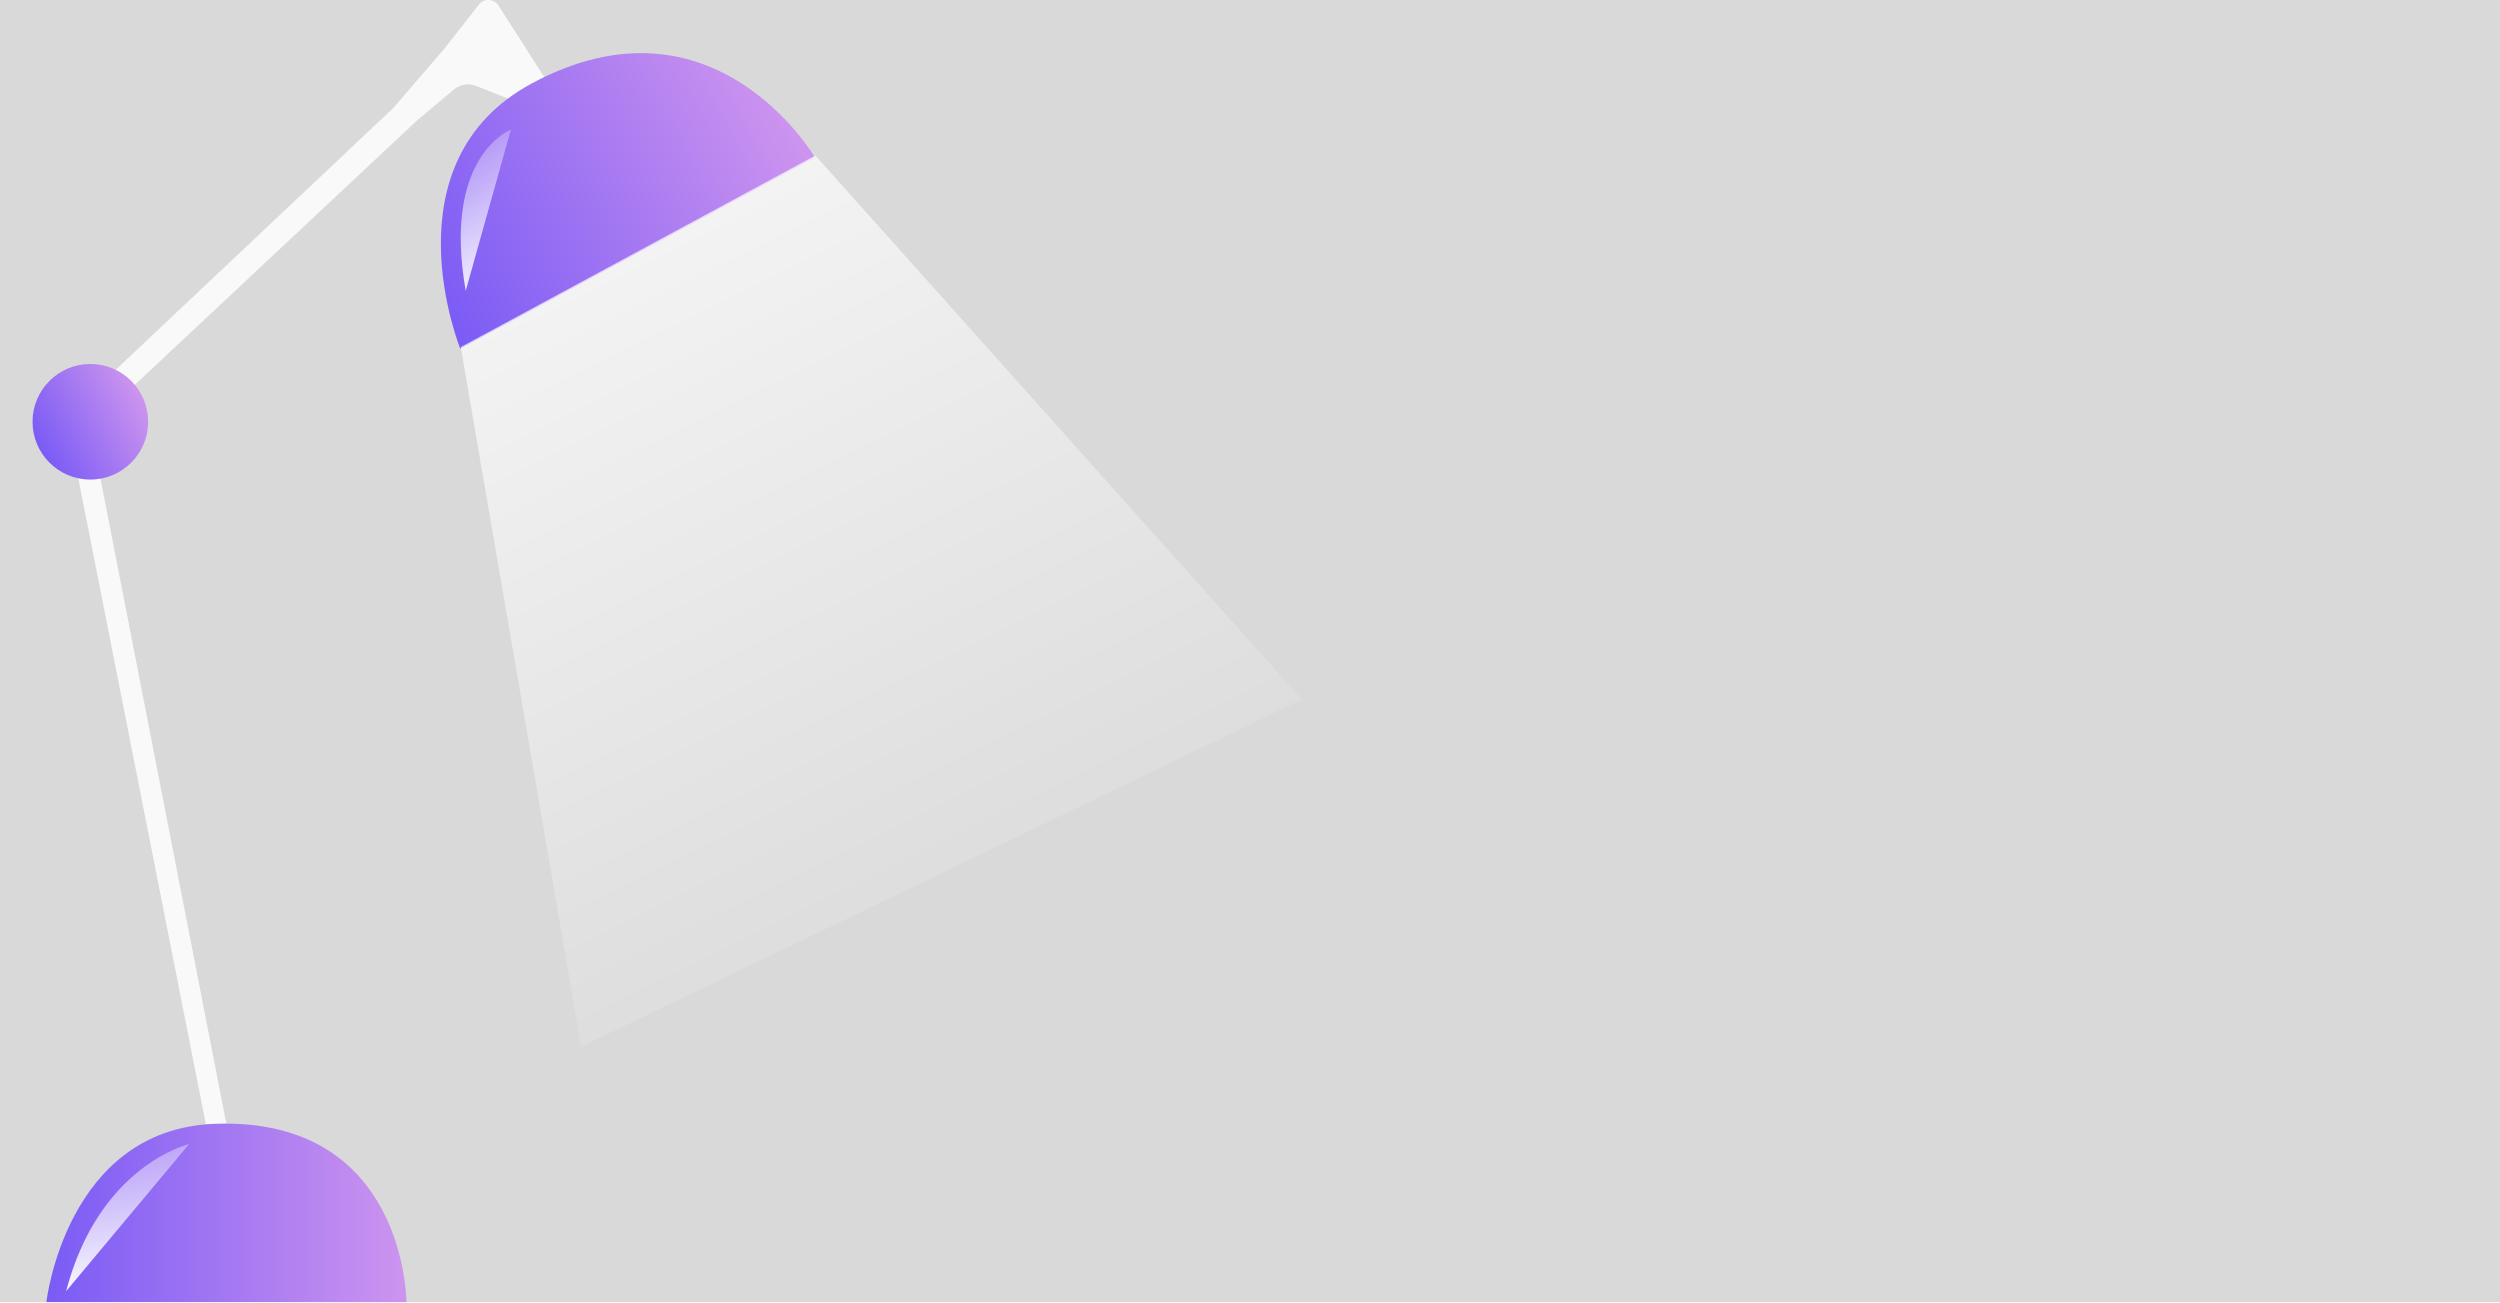
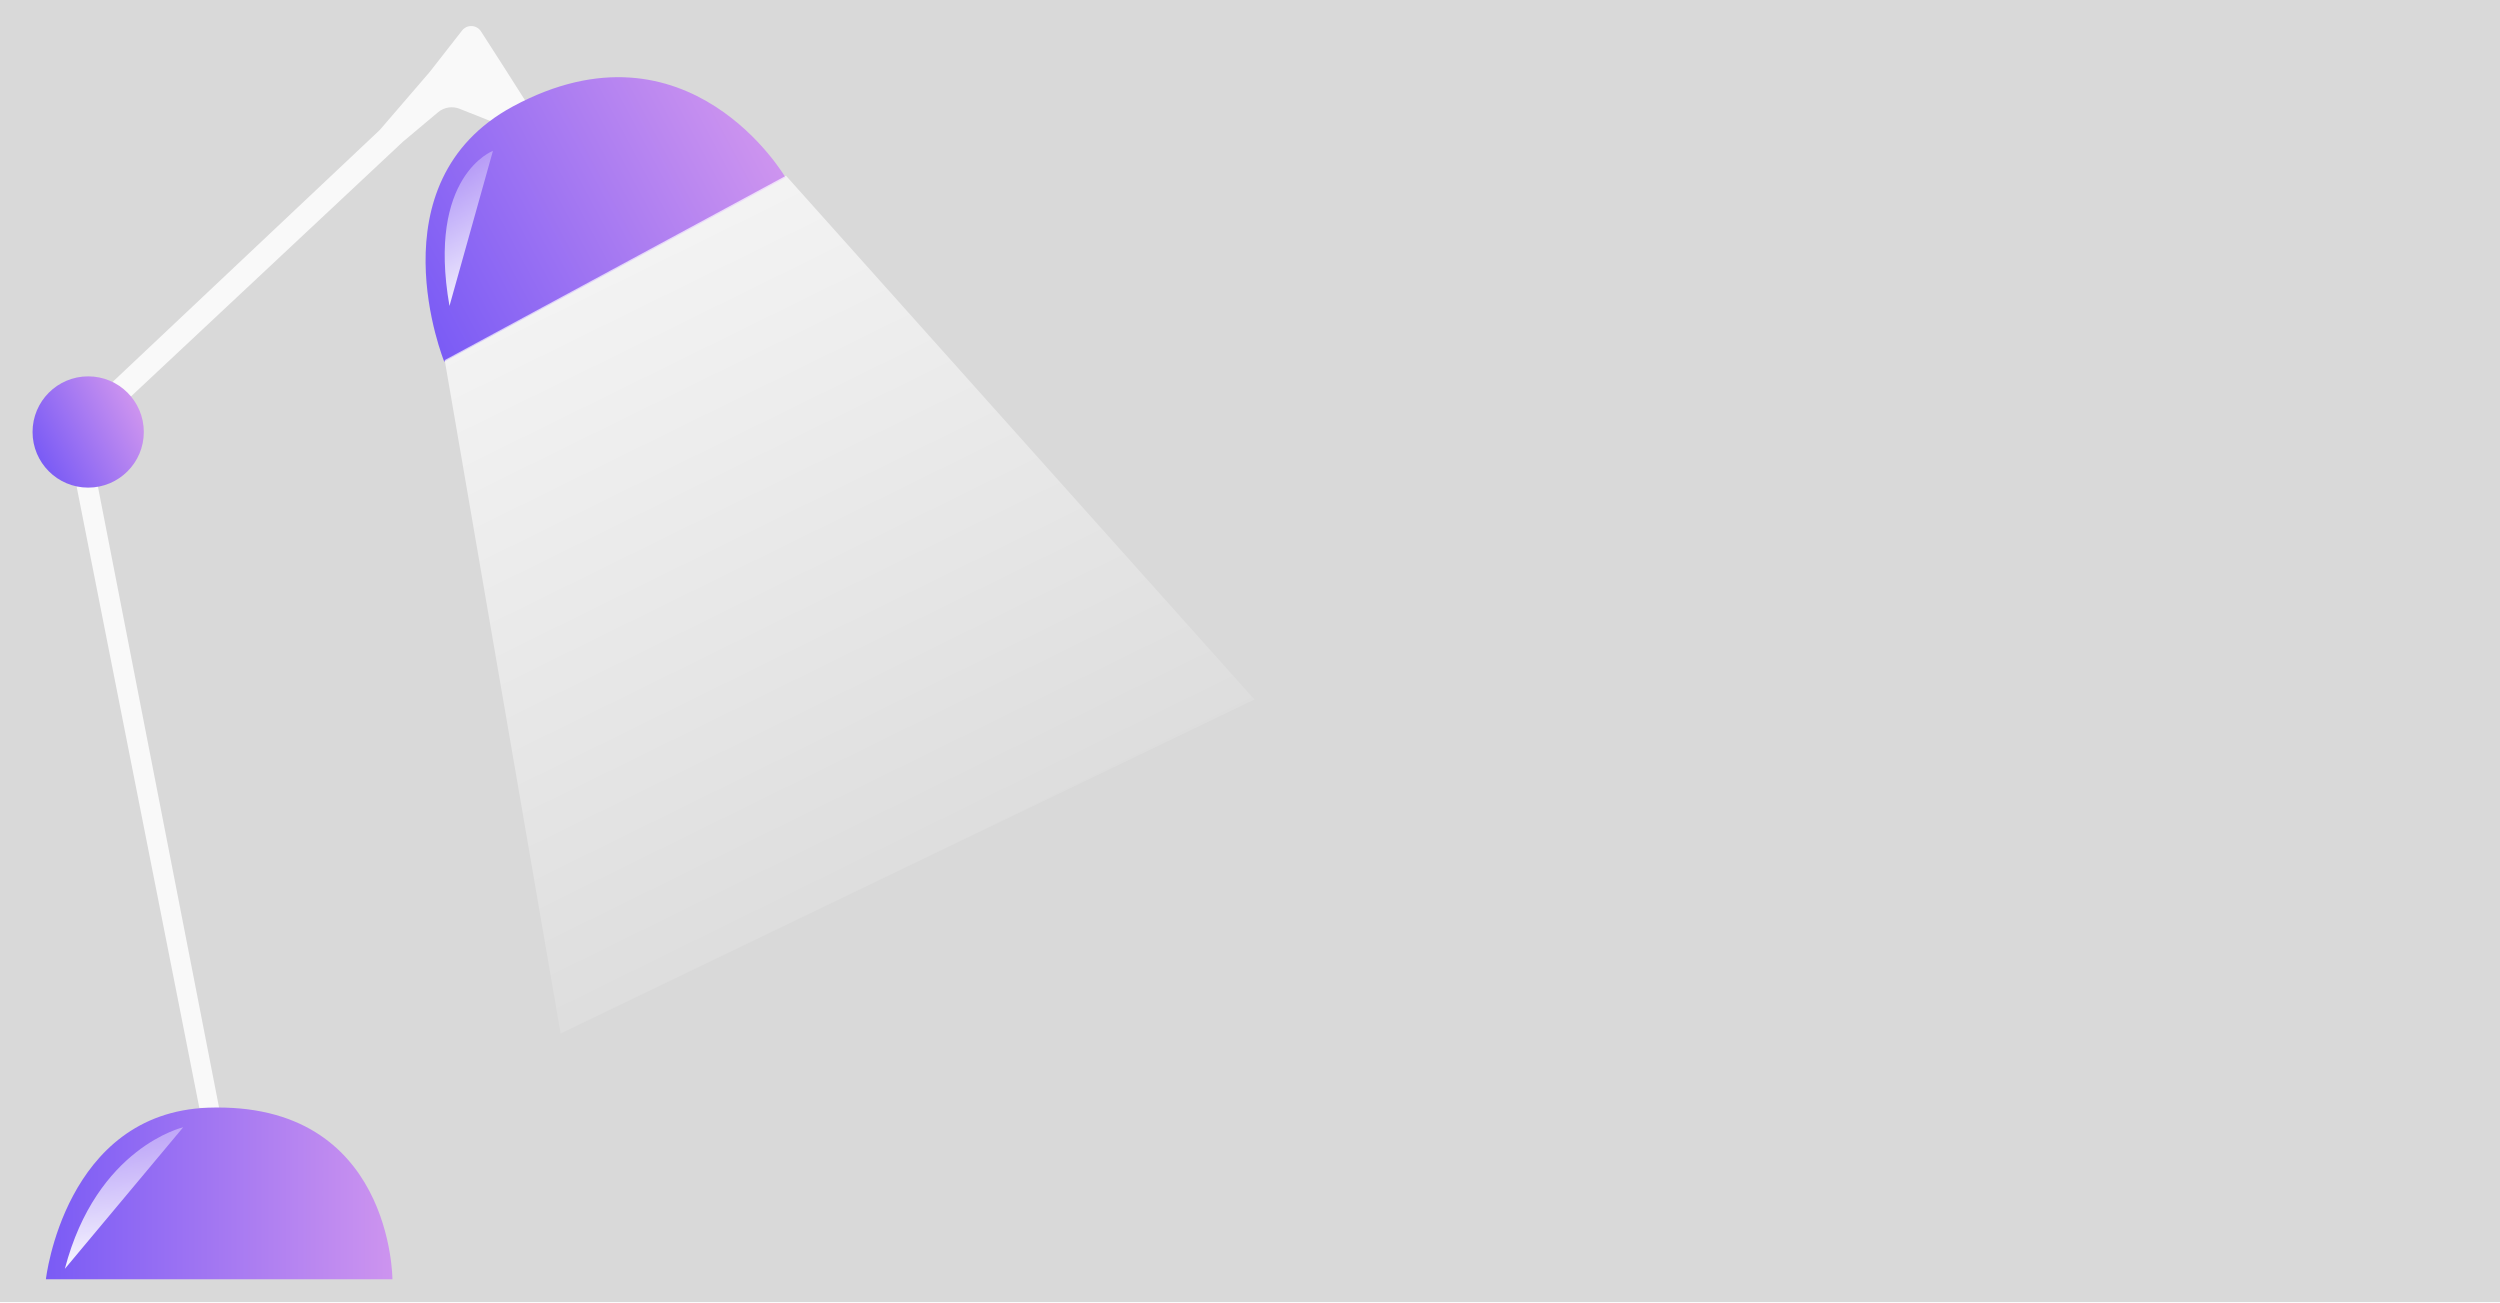
<svg xmlns="http://www.w3.org/2000/svg" width="768" height="400" viewBox="0 0 768 400" fill="none">
  <rect width="768" height="400" fill="#D9D9D9" />
-   <path d="M63.23 345.305L20.308 127.968L120.832 33.162L136.773 14.638L147.092 1.424C147.454 0.961 147.92 0.59 148.453 0.343C148.986 0.096 149.57 -0.021 150.157 0.003C150.744 0.026 151.317 0.189 151.829 0.478C152.34 0.767 152.776 1.174 153.099 1.664C162.072 15.515 176.5 38.423 176.5 38.423L146.3 26.411C145.16 25.955 143.917 25.817 142.705 26.012C141.493 26.206 140.356 26.726 139.416 27.516L128.184 36.946L27.744 131.019L69.549 345.305H63.23Z" fill="#F9F9F9" />
-   <path d="M124.855 400.001H14.253C14.253 400.001 20.259 346.892 66.016 345.234C124.855 343.108 124.855 400.001 124.855 400.001Z" fill="url(#paint0_linear_1429_54)" />
-   <path d="M250.34 48.37L141.395 107.113C141.395 107.113 118.21 50.004 163.318 25.654C219.479 -4.595 250.34 48.37 250.34 48.37Z" fill="url(#paint1_linear_1429_54)" />
-   <path d="M27.755 147.321C17.949 147.321 10 139.371 10 129.566C10 119.76 17.949 111.811 27.755 111.811C37.561 111.811 45.51 119.76 45.51 129.566C45.51 139.371 37.561 147.321 27.755 147.321Z" fill="url(#paint2_linear_1429_54)" />
-   <path d="M250.474 47.77L399.975 214.929L178.541 321.556L141.541 106.621L250.474 47.77Z" fill="url(#paint3_linear_1429_54)" />
-   <path d="M156.941 39.829C156.941 39.829 135.775 47.77 143.067 89.346L156.941 39.829Z" fill="url(#paint4_linear_1429_54)" />
-   <path d="M58.076 351.479C58.076 351.479 30.447 357.846 20.308 396.66L58.076 351.479Z" fill="url(#paint5_linear_1429_54)" />
+   <path d="M61.236 340.356L19.924 131.169L116.678 39.918L132.021 22.089L141.953 9.37C142.301 8.925 142.75 8.568 143.263 8.33C143.776 8.092 144.338 7.98 144.903 8.003C145.468 8.025 146.019 8.182 146.512 8.46C147.004 8.738 147.423 9.13 147.734 9.602C156.371 22.933 170.258 44.983 170.258 44.983L141.19 33.42C140.093 32.982 138.897 32.849 137.73 33.036C136.564 33.224 135.47 33.724 134.565 34.484L123.754 43.56L27.081 134.106L67.318 340.356H61.236Z" fill="#F9F9F9" />
+   <path d="M120.551 392.999H14.096C14.096 392.999 19.877 341.882 63.918 340.286C120.551 338.24 120.551 392.999 120.551 392.999Z" fill="url(#paint0_linear_1432_23)" />
+   <path d="M241.328 54.556L136.469 111.096C136.469 111.096 114.153 56.128 157.57 32.691C211.624 3.577 241.328 54.556 241.328 54.556Z" fill="url(#paint1_linear_1432_23)" />
+   <path d="M27.09 149.797C17.652 149.797 10.001 142.146 10.001 132.707C10.001 123.269 17.652 115.618 27.09 115.618C36.529 115.618 44.18 123.269 44.18 132.707C44.18 142.146 36.529 149.797 27.09 149.797Z" fill="url(#paint2_linear_1432_23)" />
+   <path d="M241.457 53.978L385.352 214.869L172.222 317.497L136.61 110.623L241.457 53.978Z" fill="url(#paint3_linear_1432_23)" />
+   <path d="M151.434 46.335C151.434 46.335 131.061 53.978 138.079 93.995L151.434 46.335Z" fill="url(#paint4_linear_1432_23)" />
+   <path d="M56.273 346.299C56.273 346.299 29.68 352.427 19.921 389.785L56.273 346.299Z" fill="url(#paint5_linear_1432_23)" />
  <defs>
-     <linearGradient id="paint0_linear_1429_54" x1="124.855" y1="372.587" x2="14.253" y2="372.587" gradientUnits="userSpaceOnUse">
+     <linearGradient id="paint0_linear_1432_23" x1="120.551" y1="366.614" x2="14.096" y2="366.614" gradientUnits="userSpaceOnUse">
      <stop stop-color="#CD94EF" />
      <stop offset="1" stop-color="#7A5BF5" />
    </linearGradient>
-     <linearGradient id="paint1_linear_1429_54" x1="232.519" y1="16.902" x2="123.613" y2="75.068" gradientUnits="userSpaceOnUse">
+     <linearGradient id="paint1_linear_1432_23" x1="224.176" y1="24.268" x2="119.354" y2="80.253" gradientUnits="userSpaceOnUse">
      <stop stop-color="#CD94EF" />
      <stop offset="1" stop-color="#7A5BF5" />
    </linearGradient>
-     <linearGradient id="paint2_linear_1429_54" x1="43.383" y1="121.145" x2="12.126" y2="137.999" gradientUnits="userSpaceOnUse">
+     <linearGradient id="paint2_linear_1432_23" x1="42.133" y1="124.602" x2="12.048" y2="140.824" gradientUnits="userSpaceOnUse">
      <stop stop-color="#CD94EF" />
      <stop offset="1" stop-color="#7A5BF5" />
    </linearGradient>
-     <linearGradient id="paint3_linear_1429_54" x1="142.972" y1="-29.088" x2="309.13" y2="308.693" gradientUnits="userSpaceOnUse">
+     <linearGradient id="paint3_linear_1432_23" x1="137.987" y1="-19.997" x2="297.914" y2="305.117" gradientUnits="userSpaceOnUse">
      <stop stop-color="white" />
      <stop offset="1" stop-color="white" stop-opacity="0" />
    </linearGradient>
-     <linearGradient id="paint4_linear_1429_54" x1="132.423" y1="28.837" x2="161.903" y2="88.782" gradientUnits="userSpaceOnUse">
+     <linearGradient id="paint4_linear_1432_23" x1="127.835" y1="35.755" x2="156.209" y2="93.452" gradientUnits="userSpaceOnUse">
      <stop stop-color="white" stop-opacity="0" />
      <stop offset="1" stop-color="white" />
    </linearGradient>
-     <linearGradient id="paint5_linear_1429_54" x1="37.19" y1="323.962" x2="39.777" y2="400.035" gradientUnits="userSpaceOnUse">
+     <linearGradient id="paint5_linear_1432_23" x1="36.17" y1="319.814" x2="38.661" y2="393.034" gradientUnits="userSpaceOnUse">
      <stop stop-color="white" stop-opacity="0" />
      <stop offset="1" stop-color="white" />
    </linearGradient>
  </defs>
</svg>
